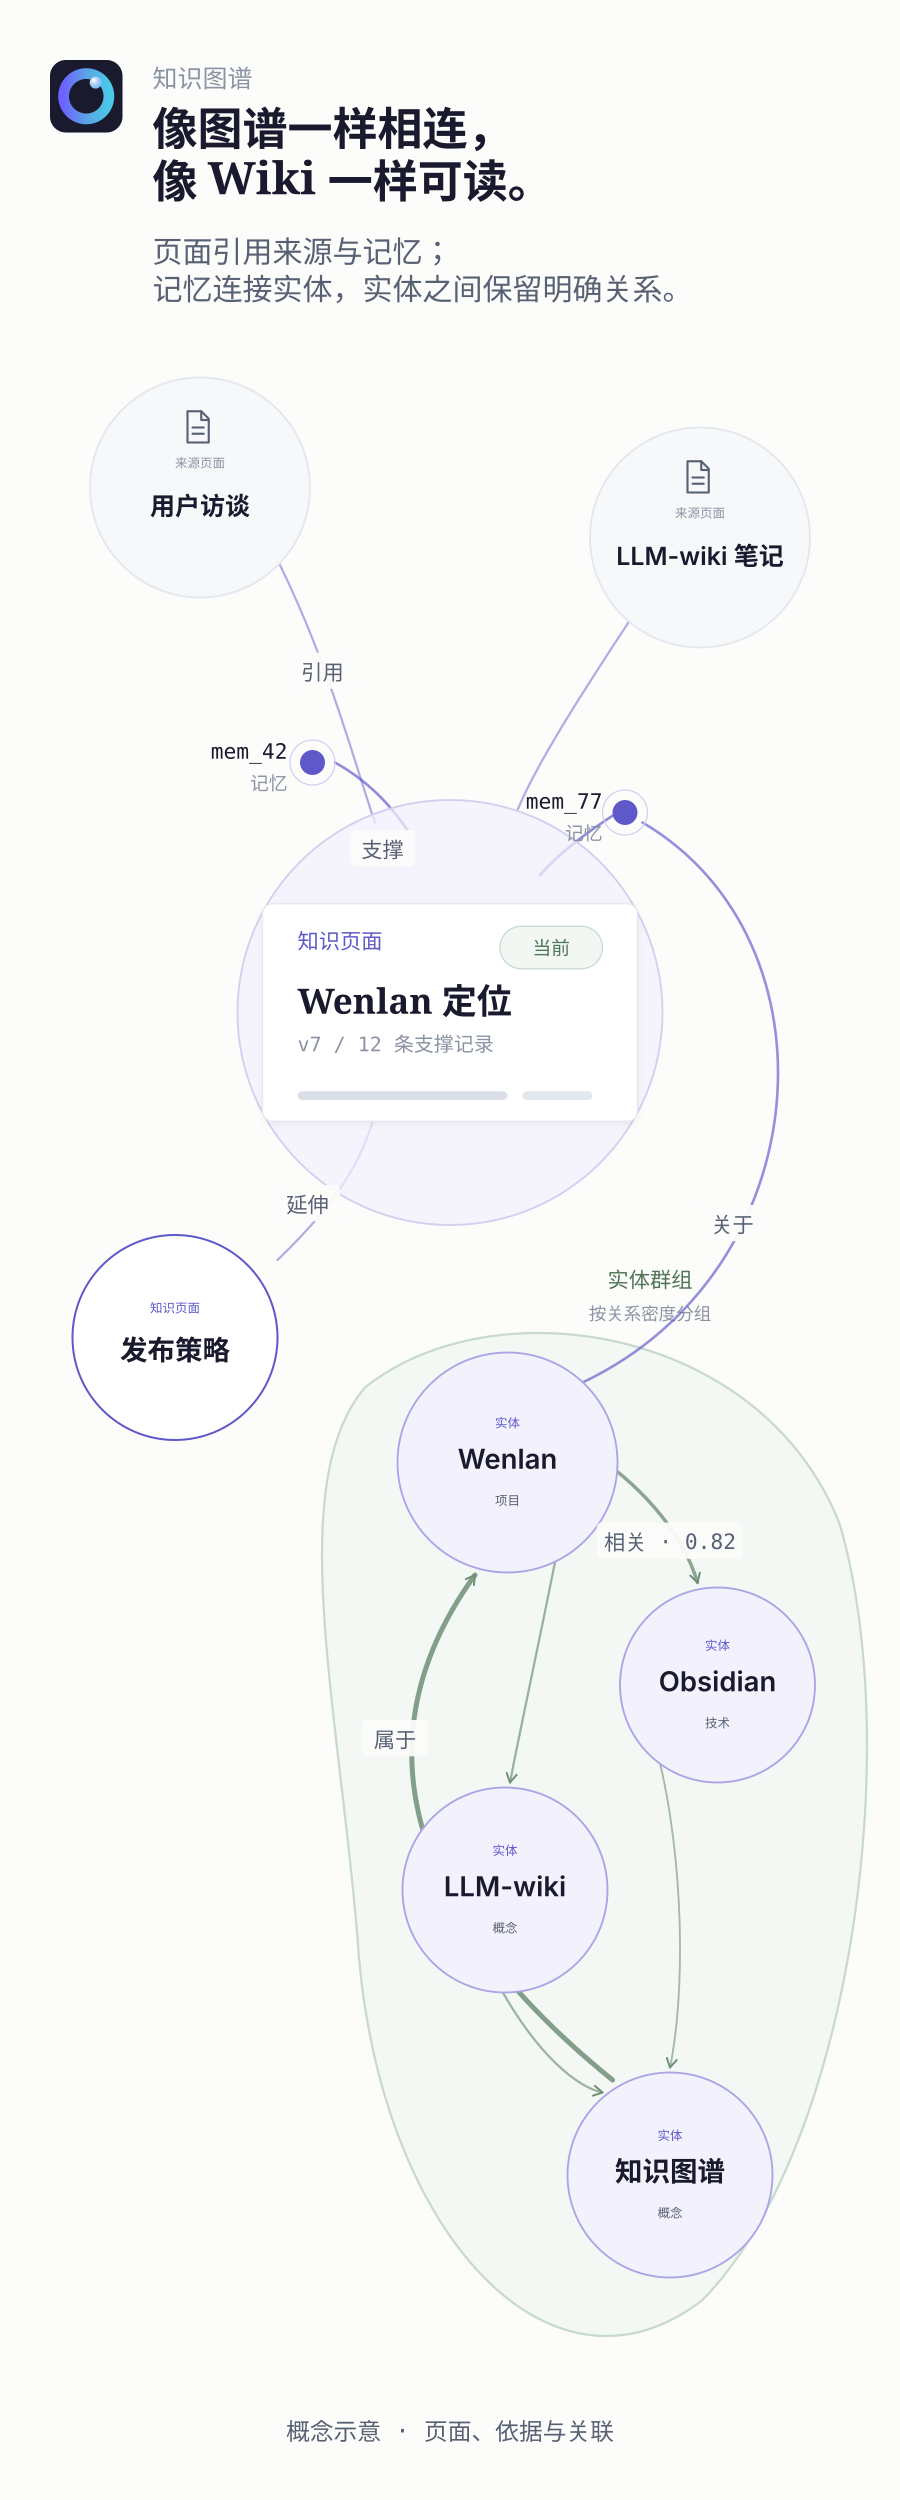
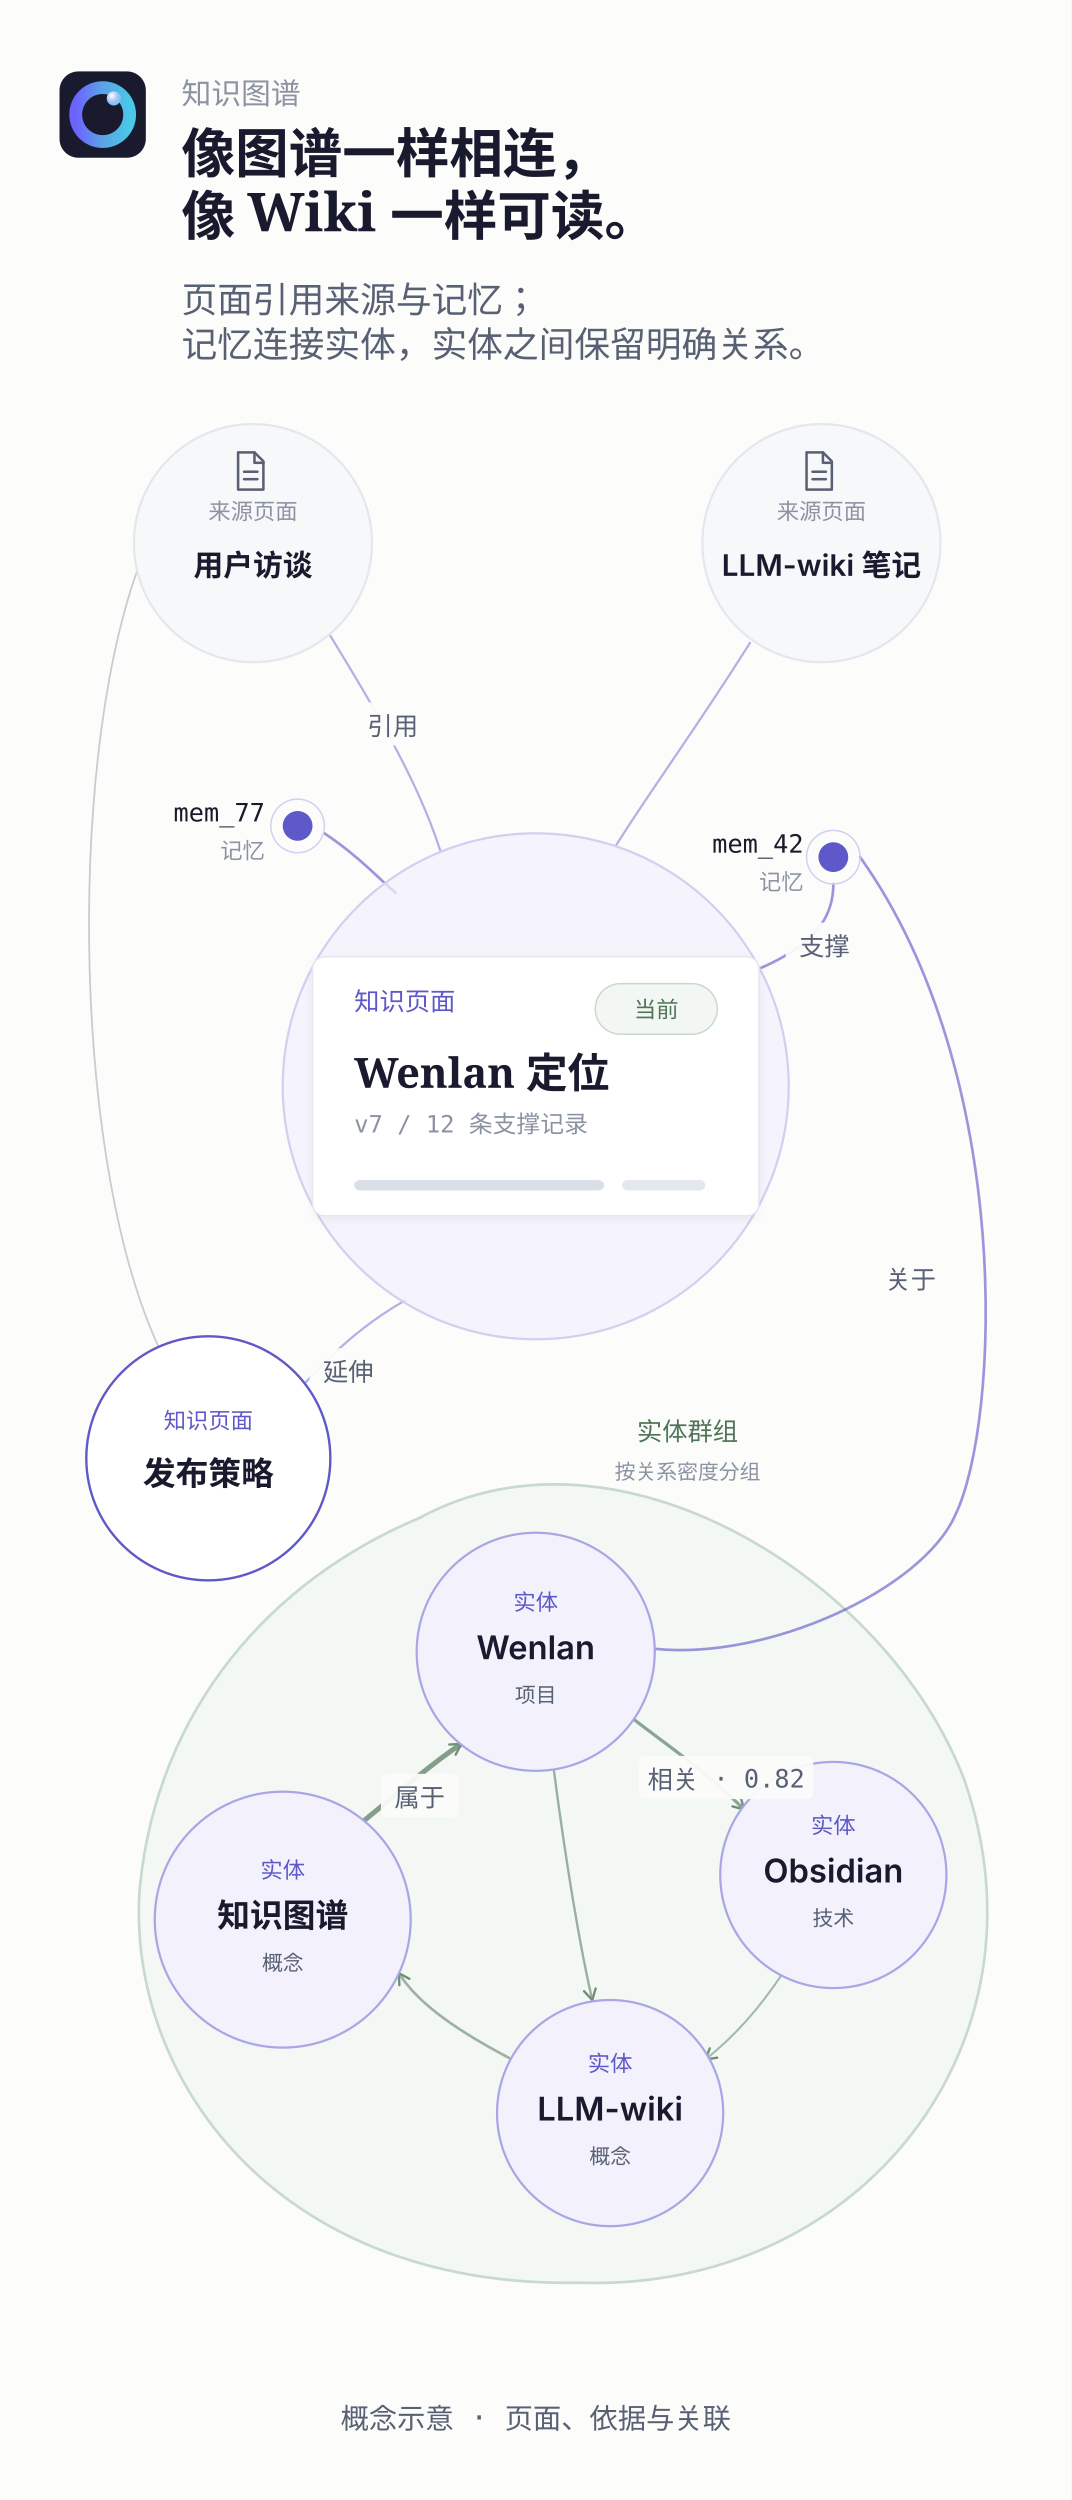
- <svg xmlns="http://www.w3.org/2000/svg" width="720" height="2000" viewBox="0 0 720 2000" role="img" aria-labelledby="title desc">
+ <svg xmlns="http://www.w3.org/2000/svg" width="720" height="1680" viewBox="0 0 720 1680" role="img" aria-labelledby="title desc">
  <style>text { font-kerning: normal; }</style>
-   <rect width="720" height="2000" fill="#FCFCFB" />
+   <rect width="720" height="1680" fill="#FCFCFB" />
  <g transform="translate(40 48) scale(0.1132812)">
    <rect width="512" height="512" rx="112" fill="#1A1A2E" />
    <circle cx="256" cy="256" r="160" fill="none" stroke="url(#network-zh-Hans-mobile-ring)" stroke-width="76" />
    <circle cx="322" cy="160" r="42" fill="url(#network-zh-Hans-mobile-orb)" />
  </g>
  <g data-fit-region="network-zh-Hans-mobile-heading" data-fit-x="122" data-fit-y="44" data-fit-width="558" data-fit-height="266" data-check-overlap="false">
    <text x="122" y="70" font-family="'JetBrains Mono', monospace" font-size="20" font-weight="500" fill="#8B93A3" text-anchor="start">知识图谱</text>
    <text x="122" y="116" font-family="'Fraunces', Georgia, serif" font-size="36" font-weight="600" fill="#1A1A2E" text-anchor="start">像图谱一样相连，</text>
    <text x="122" y="158" font-family="'Fraunces', Georgia, serif" font-size="36" font-weight="600" fill="#1A1A2E" text-anchor="start">像 Wiki 一样可读。</text>
    <text x="122" y="210" font-family="'Instrument Sans', -apple-system, sans-serif" font-size="24" font-weight="400" fill="#586174" text-anchor="start">页面引用来源与记忆；</text>
    <text x="122" y="240" font-family="'Instrument Sans', -apple-system, sans-serif" font-size="24" font-weight="400" fill="#586174" text-anchor="start">记忆连接实体，实体之间保留明确关系。</text>
  </g>
-   <g data-fit-region="network-zh-Hans-mobile-graph-field" data-fit-x="40" data-fit-y="290" data-fit-width="640" data-fit-height="1600" data-check-overlap="true">
-     <path d="M292 1110 C394 1028 610 1060 672 1220 C724 1400 680 1720 562 1840 C438 1936 300 1780 286 1550 C270 1360 228 1186 292 1110Z" fill="#F2F7F3" fill-opacity="0.76" stroke="#C7DACB" stroke-width="1.8" />
-     <text x="520" y="1030" font-family="'JetBrains Mono', monospace" font-size="17" font-weight="500" fill="#4F7558" text-anchor="middle">实体群组</text>
-     <text x="520" y="1056" font-family="'JetBrains Mono', monospace" font-size="14" font-weight="500" fill="#8B93A3" text-anchor="middle">按关系密度分组</text>
-     <path d="M224 452 C264 534 284 612 300 658" fill="none" stroke="#5E58C8" stroke-width="1.8" stroke-opacity="0.48" stroke-linecap="round" />
-     <path d="M504 496 C462 560 430 610 414 648" fill="none" stroke="#5E58C8" stroke-width="1.8" stroke-opacity="0.48" stroke-linecap="round" />
-     <path d="M268 610 C300 628 316 650 326 664" fill="none" stroke="#5E58C8" stroke-width="2.1" stroke-opacity="0.68" stroke-linecap="round" />
-     <path d="M494 650 C466 668 446 684 432 700" fill="none" stroke="#5E58C8" stroke-width="2.1" stroke-opacity="0.68" stroke-linecap="round" />
-     <path d="M514 658 C674 752 656 1016 466 1106" fill="none" stroke="#5E58C8" stroke-width="2.1" stroke-opacity="0.66" stroke-linecap="round" />
-     <path d="M222 1008 C276 956 290 924 300 892" fill="none" stroke="#5E58C8" stroke-width="1.8" stroke-opacity="0.48" stroke-linecap="round" />
-     <path d="M476 1164 C520 1194 548 1232 558 1266" fill="none" stroke="#6F8F76" stroke-width="2.8" stroke-opacity="0.78" stroke-linecap="round" marker-end="url(#network-zh-Hans-mobile-relation-arrow)" />
-     <path d="M446 1240 C430 1320 416 1384 408 1426" fill="none" stroke="#6F8F76" stroke-width="1.8" stroke-opacity="0.68" stroke-linecap="round" marker-end="url(#network-zh-Hans-mobile-relation-arrow)" />
-     <path d="M490 1664 C300 1510 300 1370 380 1260" fill="none" stroke="#6F8F76" stroke-width="4" stroke-opacity="0.84" stroke-linecap="round" marker-end="url(#network-zh-Hans-mobile-relation-arrow)" />
-     <path d="M526 1402 C548 1490 548 1596 536 1654" fill="none" stroke="#6F8F76" stroke-width="1.5" stroke-opacity="0.6" stroke-linecap="round" marker-end="url(#network-zh-Hans-mobile-relation-arrow)" />
-     <path d="M400 1590 C430 1644 462 1670 482 1674" fill="none" stroke="#6F8F76" stroke-width="1.8" stroke-opacity="0.66" stroke-linecap="round" marker-end="url(#network-zh-Hans-mobile-relation-arrow)" />
-     <g data-fit-region="network-zh-Hans-mobile-source-用户访谈" data-fit-x="72" data-fit-y="302" data-fit-width="176" data-fit-height="176" data-check-overlap="true">
-       <circle cx="160" cy="390" r="88" fill="#F7F8FA" stroke="#E3E7EE" stroke-width="1.5" />
+   <g data-fit-region="network-zh-Hans-mobile-graph-field" data-fit-x="40" data-fit-y="280" data-fit-width="640" data-fit-height="1290" data-check-overlap="true">
+     <path d="M282 1020 C414 948 596 1060 648 1196 C710 1374 578 1540 390 1534 C182 1538 84 1392 94 1268 C106 1148 182 1062 282 1020Z" fill="#F2F7F3" fill-opacity="0.76" stroke="#C7DACB" stroke-width="1.8" />
+     <text x="462" y="968" font-family="'JetBrains Mono', monospace" font-size="17" font-weight="500" fill="#4F7558" text-anchor="middle">实体群组</text>
+     <text x="462" y="994" font-family="'JetBrains Mono', monospace" font-size="14" font-weight="500" fill="#8B93A3" text-anchor="middle">按关系密度分组</text>
+     <path data-from="sourceOne" data-to="page" data-relation="citation" d="M220 424 C248 470 280 522 296 572" fill="none" stroke="#5E58C8" stroke-width="1.5" stroke-opacity="0.46" stroke-linecap="round" />
+     <path data-from="sourceTwo" data-to="page" data-relation="citation" d="M504 432 C470 486 438 530 414 568" fill="none" stroke="#5E58C8" stroke-width="1.5" stroke-opacity="0.46" stroke-linecap="round" />
+     <path data-from="memoryOne" data-to="page" data-relation="support" d="M560 594 C560 626 534 642 498 656" fill="none" stroke="#5E58C8" stroke-width="1.8" stroke-opacity="0.62" stroke-linecap="round" />
+     <path data-from="memoryTwo" data-to="page" data-relation="support" d="M218 560 C242 576 256 592 266 600" fill="none" stroke="#5E58C8" stroke-width="1.8" stroke-opacity="0.62" stroke-linecap="round" />
+     <path data-from="memoryOne" data-to="entityOne" data-relation="about" d="M578 576 C682 722 672 956 642 1018 C620 1068 516 1116 440 1108" fill="none" stroke="#5E58C8" stroke-width="1.8" stroke-opacity="0.62" stroke-linecap="round" />
+     <path data-from="page" data-to="linkedPage" data-relation="refines" d="M272 874 C230 898 210 926 198 936" fill="none" stroke="#5E58C8" stroke-width="1.5" stroke-opacity="0.46" stroke-linecap="round" />
+     <path data-from="sourceOne" data-to="linkedPage" data-relation="citation" d="M92 384 C44 520 50 788 108 908" fill="none" stroke="#586174" stroke-width="1.2" stroke-opacity="0.32" stroke-linecap="round" />
+     <path data-from="entityOne" data-to="entityTwo" data-relation="related_to" d="M424 1154 C450 1174 474 1190 500 1216" fill="none" stroke="#6F8F76" stroke-width="2.2" stroke-opacity="0.78" stroke-linecap="round" marker-end="url(#network-zh-Hans-mobile-relation-arrow)" />
+     <path data-from="entityOne" data-to="entityThree" data-relation="related_to" d="M372 1188 C380 1250 390 1310 398 1344" fill="none" stroke="#6F8F76" stroke-width="1.6" stroke-opacity="0.68" stroke-linecap="round" marker-end="url(#network-zh-Hans-mobile-relation-arrow)" />
+     <path data-from="entityFour" data-to="entityOne" data-relation="part_of" d="M244 1224 C266 1206 294 1182 310 1172" fill="none" stroke="#6F8F76" stroke-width="3.4" stroke-opacity="0.84" stroke-linecap="round" marker-end="url(#network-zh-Hans-mobile-relation-arrow)" />
+     <path data-from="entityTwo" data-to="entityThree" data-relation="related_to" d="M526 1326 C510 1350 494 1368 474 1384" fill="none" stroke="#6F8F76" stroke-width="1.4" stroke-opacity="0.6" stroke-linecap="round" marker-end="url(#network-zh-Hans-mobile-relation-arrow)" />
+     <path data-from="entityThree" data-to="entityFour" data-relation="related_to" d="M344 1384 C310 1366 282 1348 268 1326" fill="none" stroke="#6F8F76" stroke-width="1.8" stroke-opacity="0.66" stroke-linecap="round" marker-end="url(#network-zh-Hans-mobile-relation-arrow)" />
+     <g data-fit-region="network-zh-Hans-mobile-source-用户访谈" data-fit-x="90" data-fit-y="285" data-fit-width="160" data-fit-height="160" data-check-overlap="true">
+       <circle cx="170" cy="365" r="80" fill="#F7F8FA" stroke="#E3E7EE" stroke-width="1.5" />
      <g fill="none" stroke="#586174" stroke-width="1.7" stroke-linecap="round" stroke-linejoin="round">
-         <path d="M150 329h11l6 6v19H150z" />
-         <path d="M161 329v7h6" />
-         <path d="M154 342h9M154 347h9" />
+         <path d="M160 304h11l6 6v19H160z" />
+         <path d="M171 304v7h6" />
+         <path d="M164 317h9M164 322h9" />
      </g>
-       <text x="160" y="374" font-family="'JetBrains Mono', monospace" font-size="10" font-weight="500" fill="#8B93A3" text-anchor="middle">来源页面</text>
-       <text x="160" y="412" font-family="'Instrument Sans', -apple-system, sans-serif" font-size="20" font-weight="600" fill="#1A1A2E" text-anchor="middle">用户访谈</text>
+       <text x="170" y="349" font-family="'JetBrains Mono', monospace" font-size="15" font-weight="500" fill="#8B93A3" text-anchor="middle">来源页面</text>
+       <text x="170" y="387" font-family="'Instrument Sans', -apple-system, sans-serif" font-size="20" font-weight="600" fill="#1A1A2E" text-anchor="middle">用户访谈</text>
    </g>
-     <g data-fit-region="network-zh-Hans-mobile-source-LLM-wiki 笔记" data-fit-x="472" data-fit-y="342" data-fit-width="176" data-fit-height="176" data-check-overlap="true">
-       <circle cx="560" cy="430" r="88" fill="#F7F8FA" stroke="#E3E7EE" stroke-width="1.5" />
+     <g data-fit-region="network-zh-Hans-mobile-source-LLM-wiki 笔记" data-fit-x="472" data-fit-y="285" data-fit-width="160" data-fit-height="160" data-check-overlap="true">
+       <circle cx="552" cy="365" r="80" fill="#F7F8FA" stroke="#E3E7EE" stroke-width="1.5" />
      <g fill="none" stroke="#586174" stroke-width="1.7" stroke-linecap="round" stroke-linejoin="round">
-         <path d="M550 369h11l6 6v19H550z" />
-         <path d="M561 369v7h6" />
-         <path d="M554 382h9M554 387h9" />
+         <path d="M542 304h11l6 6v19H542z" />
+         <path d="M553 304v7h6" />
+         <path d="M546 317h9M546 322h9" />
      </g>
-       <text x="560" y="414" font-family="'JetBrains Mono', monospace" font-size="10" font-weight="500" fill="#8B93A3" text-anchor="middle">来源页面</text>
-       <text x="560" y="452" font-family="'Instrument Sans', -apple-system, sans-serif" font-size="20" font-weight="600" fill="#1A1A2E" text-anchor="middle">LLM-wiki 笔记</text>
+       <text x="552" y="349" font-family="'JetBrains Mono', monospace" font-size="15" font-weight="500" fill="#8B93A3" text-anchor="middle">来源页面</text>
+       <text x="552" y="387" font-family="'Instrument Sans', -apple-system, sans-serif" font-size="20" font-weight="600" fill="#1A1A2E" text-anchor="middle">LLM-wiki 笔记</text>
    </g>
-     <g data-fit-region="network-zh-Hans-mobile-hero" data-fit-x="190" data-fit-y="640" data-fit-width="340" data-fit-height="340" data-check-overlap="false">
-       <circle cx="360" cy="810" r="170" fill="#F3F2FC" fill-opacity="0.72" stroke="#D2CFF0" stroke-width="1.5" />
+     <g data-fit-region="network-zh-Hans-mobile-hero" data-fit-x="190" data-fit-y="560" data-fit-width="340" data-fit-height="340" data-check-overlap="false">
+       <circle cx="360" cy="730" r="170" fill="#F3F2FC" fill-opacity="0.72" stroke="#D2CFF0" stroke-width="1.5" />
      <g filter="url(#network-zh-Hans-mobile-page-shadow)">
-         <rect x="210" y="723" width="300" height="174" rx="8" fill="#FFFFFF" stroke="#E3E7EE" />
+         <rect x="210" y="643" width="300" height="174" rx="8" fill="#FFFFFF" stroke="#E3E7EE" />
      </g>
-       <text x="238" y="759" font-family="'JetBrains Mono', monospace" font-size="17" font-weight="500" fill="#5E58C8" text-anchor="start">知识页面</text>
+       <text x="238" y="679" font-family="'JetBrains Mono', monospace" font-size="17" font-weight="500" fill="#5E58C8" text-anchor="start">知识页面</text>
      <g>
-         <rect x="400" y="741" width="82" height="34" rx="17" fill="#F2F7F3" stroke="#C7DACB" />
-         <text x="441" y="763.7" font-family="'JetBrains Mono', monospace" font-size="15" font-weight="500" fill="#4F7558" text-anchor="middle">当前</text>
+         <rect x="400" y="661" width="82" height="34" rx="17" fill="#F2F7F3" stroke="#C7DACB" />
+         <text x="441" y="683.7" font-family="'JetBrains Mono', monospace" font-size="15" font-weight="500" fill="#4F7558" text-anchor="middle">当前</text>
      </g>
-       <text x="238" y="811" font-family="'Fraunces', Georgia, serif" font-size="28" font-weight="600" fill="#1A1A2E" text-anchor="start">Wenlan 定位</text>
-       <text x="238" y="841" font-family="'JetBrains Mono', monospace" font-size="16" font-weight="500" fill="#8B93A3" text-anchor="start">v7 / 12 条支撑记录</text>
-       <rect x="238" y="873" width="168" height="7" rx="4" fill="#D9DEE7" />
-       <rect x="418" y="873" width="56" height="7" rx="4" fill="#E3E7EE" />
+       <text x="238" y="731" font-family="'Fraunces', Georgia, serif" font-size="28" font-weight="600" fill="#1A1A2E" text-anchor="start">Wenlan 定位</text>
+       <text x="238" y="761" font-family="'JetBrains Mono', monospace" font-size="16" font-weight="500" fill="#8B93A3" text-anchor="start">v7 / 12 条支撑记录</text>
+       <rect x="238" y="793" width="168" height="7" rx="4" fill="#D9DEE7" />
+       <rect x="418" y="793" width="56" height="7" rx="4" fill="#E3E7EE" />
    </g>
-     <g data-fit-region="network-zh-Hans-mobile-memory-mem_42" data-fit-x="80" data-fit-y="582" data-fit-width="150" data-fit-height="58" data-check-overlap="true">
-       <circle cx="250" cy="610" r="10" fill="#5E58C8" />
-       <circle cx="250" cy="610" r="18" fill="none" stroke="#D2CFF0" />
-       <text x="230" y="607" font-family="'JetBrains Mono', monospace" font-size="17" font-weight="500" fill="#1A1A2E" text-anchor="end">mem_42</text>
-       <text x="230" y="632" font-family="'JetBrains Mono', monospace" font-size="15" font-weight="500" fill="#8B93A3" text-anchor="end">记忆</text>
+     <g data-fit-region="network-zh-Hans-mobile-memory-mem_42" data-fit-x="390" data-fit-y="548" data-fit-width="150" data-fit-height="58" data-check-overlap="true">
+       <circle cx="560" cy="576" r="10" fill="#5E58C8" />
+       <circle cx="560" cy="576" r="18" fill="none" stroke="#D2CFF0" />
+       <text x="540" y="573" font-family="'JetBrains Mono', monospace" font-size="17" font-weight="500" fill="#1A1A2E" text-anchor="end">mem_42</text>
+       <text x="540" y="598" font-family="'JetBrains Mono', monospace" font-size="15" font-weight="500" fill="#8B93A3" text-anchor="end">记忆</text>
    </g>
-     <g data-fit-region="network-zh-Hans-mobile-memory-mem_77" data-fit-x="332" data-fit-y="622" data-fit-width="150" data-fit-height="58" data-check-overlap="true">
-       <circle cx="500" cy="650" r="10" fill="#5E58C8" />
-       <circle cx="500" cy="650" r="18" fill="none" stroke="#D2CFF0" />
-       <text x="482" y="647" font-family="'JetBrains Mono', monospace" font-size="17" font-weight="500" fill="#1A1A2E" text-anchor="end">mem_77</text>
-       <text x="482" y="672" font-family="'JetBrains Mono', monospace" font-size="15" font-weight="500" fill="#8B93A3" text-anchor="end">记忆</text>
+     <g data-fit-region="network-zh-Hans-mobile-memory-mem_77" data-fit-x="28" data-fit-y="527" data-fit-width="150" data-fit-height="58" data-check-overlap="true">
+       <circle cx="200" cy="555" r="10" fill="#5E58C8" />
+       <circle cx="200" cy="555" r="18" fill="none" stroke="#D2CFF0" />
+       <text x="178" y="552" font-family="'JetBrains Mono', monospace" font-size="17" font-weight="500" fill="#1A1A2E" text-anchor="end">mem_77</text>
+       <text x="178" y="577" font-family="'JetBrains Mono', monospace" font-size="15" font-weight="500" fill="#8B93A3" text-anchor="end">记忆</text>
    </g>
-     <g data-fit-region="network-zh-Hans-mobile-knowledge-发布策略" data-fit-x="58" data-fit-y="988" data-fit-width="164" data-fit-height="164" data-check-overlap="true">
-       <circle cx="140" cy="1070" r="82" fill="#FFFFFF" stroke="#5E58C8" stroke-width="1.6" />
-       <text x="140" y="1050" font-family="'JetBrains Mono', monospace" font-size="10" font-weight="500" fill="#5E58C8" text-anchor="middle">知识页面</text>
-       <text x="140" y="1088" font-family="'Instrument Sans', -apple-system, sans-serif" font-size="22" font-weight="600" fill="#1A1A2E" text-anchor="middle">发布策略</text>
+     <g data-fit-region="network-zh-Hans-mobile-knowledge-发布策略" data-fit-x="58" data-fit-y="898" data-fit-width="164" data-fit-height="164" data-check-overlap="true">
+       <circle cx="140" cy="980" r="82" fill="#FFFFFF" stroke="#5E58C8" stroke-width="1.6" />
+       <text x="140" y="960" font-family="'JetBrains Mono', monospace" font-size="15" font-weight="500" fill="#5E58C8" text-anchor="middle">知识页面</text>
+       <text x="140" y="998" font-family="'Instrument Sans', -apple-system, sans-serif" font-size="22" font-weight="600" fill="#1A1A2E" text-anchor="middle">发布策略</text>
    </g>
-     <g data-fit-region="network-zh-Hans-mobile-entity-Wenlan" data-fit-x="318" data-fit-y="1082" data-fit-width="176" data-fit-height="176" data-check-overlap="true">
-       <circle cx="406" cy="1170" r="88" fill="#F3F2FC" stroke="#AAA5E5" stroke-width="1.5" />
-       <text x="406" y="1142" font-family="'JetBrains Mono', monospace" font-size="10" font-weight="500" fill="#5E58C8" text-anchor="middle">实体</text>
-       <text x="406" y="1175" font-family="'Instrument Sans', -apple-system, sans-serif" font-size="22" font-weight="600" fill="#1A1A2E" text-anchor="middle">Wenlan</text>
-       <text x="406" y="1204" font-family="'JetBrains Mono', monospace" font-size="10" font-weight="500" fill="#586174" text-anchor="middle">项目</text>
+     <g data-fit-region="network-zh-Hans-mobile-entity-Wenlan" data-fit-x="280" data-fit-y="1030" data-fit-width="160" data-fit-height="160" data-check-overlap="true">
+       <circle cx="360" cy="1110" r="80" fill="#F3F2FC" stroke="#AAA5E5" stroke-width="1.5" />
+       <text x="360" y="1082" font-family="'JetBrains Mono', monospace" font-size="15" font-weight="500" fill="#5E58C8" text-anchor="middle">实体</text>
+       <text x="360" y="1115" font-family="'Instrument Sans', -apple-system, sans-serif" font-size="22" font-weight="600" fill="#1A1A2E" text-anchor="middle">Wenlan</text>
+       <text x="360" y="1144" font-family="'JetBrains Mono', monospace" font-size="14" font-weight="500" fill="#586174" text-anchor="middle">项目</text>
    </g>
-     <g data-fit-region="network-zh-Hans-mobile-entity-Obsidian" data-fit-x="496" data-fit-y="1270" data-fit-width="156" data-fit-height="156" data-check-overlap="true">
-       <circle cx="574" cy="1348" r="78" fill="#F3F2FC" stroke="#AAA5E5" stroke-width="1.5" />
-       <text x="574" y="1320" font-family="'JetBrains Mono', monospace" font-size="10" font-weight="500" fill="#5E58C8" text-anchor="middle">实体</text>
-       <text x="574" y="1353" font-family="'Instrument Sans', -apple-system, sans-serif" font-size="22" font-weight="600" fill="#1A1A2E" text-anchor="middle">Obsidian</text>
-       <text x="574" y="1382" font-family="'JetBrains Mono', monospace" font-size="10" font-weight="500" fill="#586174" text-anchor="middle">技术</text>
+     <g data-fit-region="network-zh-Hans-mobile-entity-Obsidian" data-fit-x="484" data-fit-y="1184" data-fit-width="152" data-fit-height="152" data-check-overlap="true">
+       <circle cx="560" cy="1260" r="76" fill="#F3F2FC" stroke="#AAA5E5" stroke-width="1.5" />
+       <text x="560" y="1232" font-family="'JetBrains Mono', monospace" font-size="15" font-weight="500" fill="#5E58C8" text-anchor="middle">实体</text>
+       <text x="560" y="1265" font-family="'Instrument Sans', -apple-system, sans-serif" font-size="22" font-weight="600" fill="#1A1A2E" text-anchor="middle">Obsidian</text>
+       <text x="560" y="1294" font-family="'JetBrains Mono', monospace" font-size="14" font-weight="500" fill="#586174" text-anchor="middle">技术</text>
    </g>
-     <g data-fit-region="network-zh-Hans-mobile-entity-LLM-wiki" data-fit-x="322" data-fit-y="1430" data-fit-width="164" data-fit-height="164" data-check-overlap="true">
-       <circle cx="404" cy="1512" r="82" fill="#F3F2FC" stroke="#AAA5E5" stroke-width="1.5" />
-       <text x="404" y="1484" font-family="'JetBrains Mono', monospace" font-size="10" font-weight="500" fill="#5E58C8" text-anchor="middle">实体</text>
-       <text x="404" y="1517" font-family="'Instrument Sans', -apple-system, sans-serif" font-size="22" font-weight="600" fill="#1A1A2E" text-anchor="middle">LLM-wiki</text>
-       <text x="404" y="1546" font-family="'JetBrains Mono', monospace" font-size="10" font-weight="500" fill="#586174" text-anchor="middle">概念</text>
+     <g data-fit-region="network-zh-Hans-mobile-entity-LLM-wiki" data-fit-x="334" data-fit-y="1344" data-fit-width="152" data-fit-height="152" data-check-overlap="true">
+       <circle cx="410" cy="1420" r="76" fill="#F3F2FC" stroke="#AAA5E5" stroke-width="1.5" />
+       <text x="410" y="1392" font-family="'JetBrains Mono', monospace" font-size="15" font-weight="500" fill="#5E58C8" text-anchor="middle">实体</text>
+       <text x="410" y="1425" font-family="'Instrument Sans', -apple-system, sans-serif" font-size="22" font-weight="600" fill="#1A1A2E" text-anchor="middle">LLM-wiki</text>
+       <text x="410" y="1454" font-family="'JetBrains Mono', monospace" font-size="14" font-weight="500" fill="#586174" text-anchor="middle">概念</text>
    </g>
-     <g data-fit-region="network-zh-Hans-mobile-entity-知识图谱" data-fit-x="454" data-fit-y="1658" data-fit-width="164" data-fit-height="164" data-check-overlap="true">
-       <circle cx="536" cy="1740" r="82" fill="#F3F2FC" stroke="#AAA5E5" stroke-width="1.5" />
-       <text x="536" y="1712" font-family="'JetBrains Mono', monospace" font-size="10" font-weight="500" fill="#5E58C8" text-anchor="middle">实体</text>
-       <text x="536" y="1745" font-family="'Instrument Sans', -apple-system, sans-serif" font-size="22" font-weight="600" fill="#1A1A2E" text-anchor="middle">知识图谱</text>
-       <text x="536" y="1774" font-family="'JetBrains Mono', monospace" font-size="10" font-weight="500" fill="#586174" text-anchor="middle">概念</text>
+     <g data-fit-region="network-zh-Hans-mobile-entity-知识图谱" data-fit-x="104" data-fit-y="1204" data-fit-width="172" data-fit-height="172" data-check-overlap="true">
+       <circle cx="190" cy="1290" r="86" fill="#F3F2FC" stroke="#AAA5E5" stroke-width="1.5" />
+       <text x="190" y="1262" font-family="'JetBrains Mono', monospace" font-size="15" font-weight="500" fill="#5E58C8" text-anchor="middle">实体</text>
+       <text x="190" y="1295" font-family="'Instrument Sans', -apple-system, sans-serif" font-size="22" font-weight="600" fill="#1A1A2E" text-anchor="middle">知识图谱</text>
+       <text x="190" y="1324" font-family="'JetBrains Mono', monospace" font-size="14" font-weight="500" fill="#586174" text-anchor="middle">概念</text>
    </g>
    <g>
-       <rect x="232" y="522" width="52" height="29" rx="4" fill="#FCFCFB" fill-opacity="0.94" />
-       <text x="258" y="544" font-family="'JetBrains Mono', monospace" font-size="17" font-weight="500" fill="#586174" text-anchor="middle">引用</text>
+       <rect x="238" y="472" width="52" height="29" rx="4" fill="#FCFCFB" fill-opacity="0.94" />
+       <text x="264" y="494" font-family="'JetBrains Mono', monospace" font-size="17" font-weight="500" fill="#586174" text-anchor="middle">引用</text>
    </g>
    <g>
-       <rect x="280" y="664" width="52" height="29" rx="4" fill="#FCFCFB" fill-opacity="0.94" />
-       <text x="306" y="686" font-family="'JetBrains Mono', monospace" font-size="17" font-weight="500" fill="#586174" text-anchor="middle">支撑</text>
+       <rect x="528" y="620" width="52" height="29" rx="4" fill="#FCFCFB" fill-opacity="0.94" />
+       <text x="554" y="642" font-family="'JetBrains Mono', monospace" font-size="17" font-weight="500" fill="#586174" text-anchor="middle">支撑</text>
    </g>
    <g>
-       <rect x="560" y="964" width="52" height="29" rx="4" fill="#FCFCFB" fill-opacity="0.94" />
-       <text x="586" y="986" font-family="'JetBrains Mono', monospace" font-size="17" font-weight="500" fill="#586174" text-anchor="middle">关于</text>
+       <rect x="586" y="844" width="52" height="29" rx="4" fill="#FCFCFB" fill-opacity="0.94" />
+       <text x="612" y="866" font-family="'JetBrains Mono', monospace" font-size="17" font-weight="500" fill="#586174" text-anchor="middle">关于</text>
    </g>
    <g>
-       <rect x="220" y="948" width="52" height="29" rx="4" fill="#FCFCFB" fill-opacity="0.94" />
-       <text x="246" y="970" font-family="'JetBrains Mono', monospace" font-size="17" font-weight="500" fill="#586174" text-anchor="middle">延伸</text>
+       <rect x="208" y="906" width="52" height="29" rx="4" fill="#FCFCFB" fill-opacity="0.94" />
+       <text x="234" y="928" font-family="'JetBrains Mono', monospace" font-size="17" font-weight="500" fill="#586174" text-anchor="middle">延伸</text>
    </g>
    <g>
-       <rect x="477.5" y="1218" width="117" height="29" rx="4" fill="#FCFCFB" fill-opacity="0.94" />
-       <text x="536" y="1240" font-family="'JetBrains Mono', monospace" font-size="17" font-weight="500" fill="#586174" text-anchor="middle">相关 · 0.82</text>
+       <rect x="429.5" y="1180" width="117" height="29" rx="4" fill="#FCFCFB" fill-opacity="0.94" />
+       <text x="488" y="1202" font-family="'JetBrains Mono', monospace" font-size="17" font-weight="500" fill="#586174" text-anchor="middle">相关 · 0.82</text>
    </g>
    <g>
-       <rect x="290" y="1376" width="52" height="29" rx="4" fill="#FCFCFB" fill-opacity="0.94" />
-       <text x="316" y="1398" font-family="'JetBrains Mono', monospace" font-size="17" font-weight="500" fill="#586174" text-anchor="middle">属于</text>
+       <rect x="256" y="1192" width="52" height="29" rx="4" fill="#FCFCFB" fill-opacity="0.94" />
+       <text x="282" y="1214" font-family="'JetBrains Mono', monospace" font-size="17" font-weight="500" fill="#586174" text-anchor="middle">属于</text>
    </g>
  </g>
-   <g data-fit-region="network-zh-Hans-mobile-footer" data-fit-x="40" data-fit-y="1910" data-fit-width="640" data-fit-height="58" data-check-overlap="false">
-     <text x="360" y="1952" font-family="'JetBrains Mono', monospace" font-size="19" font-weight="500" fill="#586174" text-anchor="middle">概念示意 · 页面、依据与关联</text>
+   <g data-fit-region="network-zh-Hans-mobile-footer" data-fit-x="40" data-fit-y="1590" data-fit-width="640" data-fit-height="58" data-check-overlap="false">
+     <text x="360" y="1632" font-family="'JetBrains Mono', monospace" font-size="19" font-weight="500" fill="#586174" text-anchor="middle">概念示意 · 页面、依据与关联</text>
  </g>
  <defs>
    <linearGradient id="network-zh-Hans-mobile-ring" x1="96" y1="256" x2="416" y2="256" gradientUnits="userSpaceOnUse">
      <stop stop-color="#6C63FF" />
      <stop offset="0.5" stop-color="#5BA3E6" />
      <stop offset="1" stop-color="#4AC8E8" />
    </linearGradient>
    <radialGradient id="network-zh-Hans-mobile-orb" cx="0" cy="0" r="1" gradientUnits="userSpaceOnUse" gradientTransform="translate(310 144) rotate(52.125) scale(76.0263)">
      <stop stop-color="#FFFFFF" />
      <stop offset="0.45" stop-color="#A5C4F7" />
      <stop offset="1" stop-color="#4AC8E8" />
    </radialGradient>
    <marker id="network-zh-Hans-mobile-relation-arrow" markerWidth="12" markerHeight="12" refX="9" refY="6" orient="auto" markerUnits="userSpaceOnUse">
      <path d="M2 2 L9 6 L2 10" fill="none" stroke="#6F8F76" stroke-width="1.6" stroke-linecap="round" stroke-linejoin="round" />
    </marker>
    <filter id="network-zh-Hans-mobile-page-shadow" x="-20%" y="-20%" width="140%" height="150%">
      <feDropShadow dx="0" dy="12" stdDeviation="16" flood-color="#1A1A2E" flood-opacity="0.09" />
      <feDropShadow dx="0" dy="2" stdDeviation="3" flood-color="#1A1A2E" flood-opacity="0.05" />
    </filter>
  </defs>
</svg>
